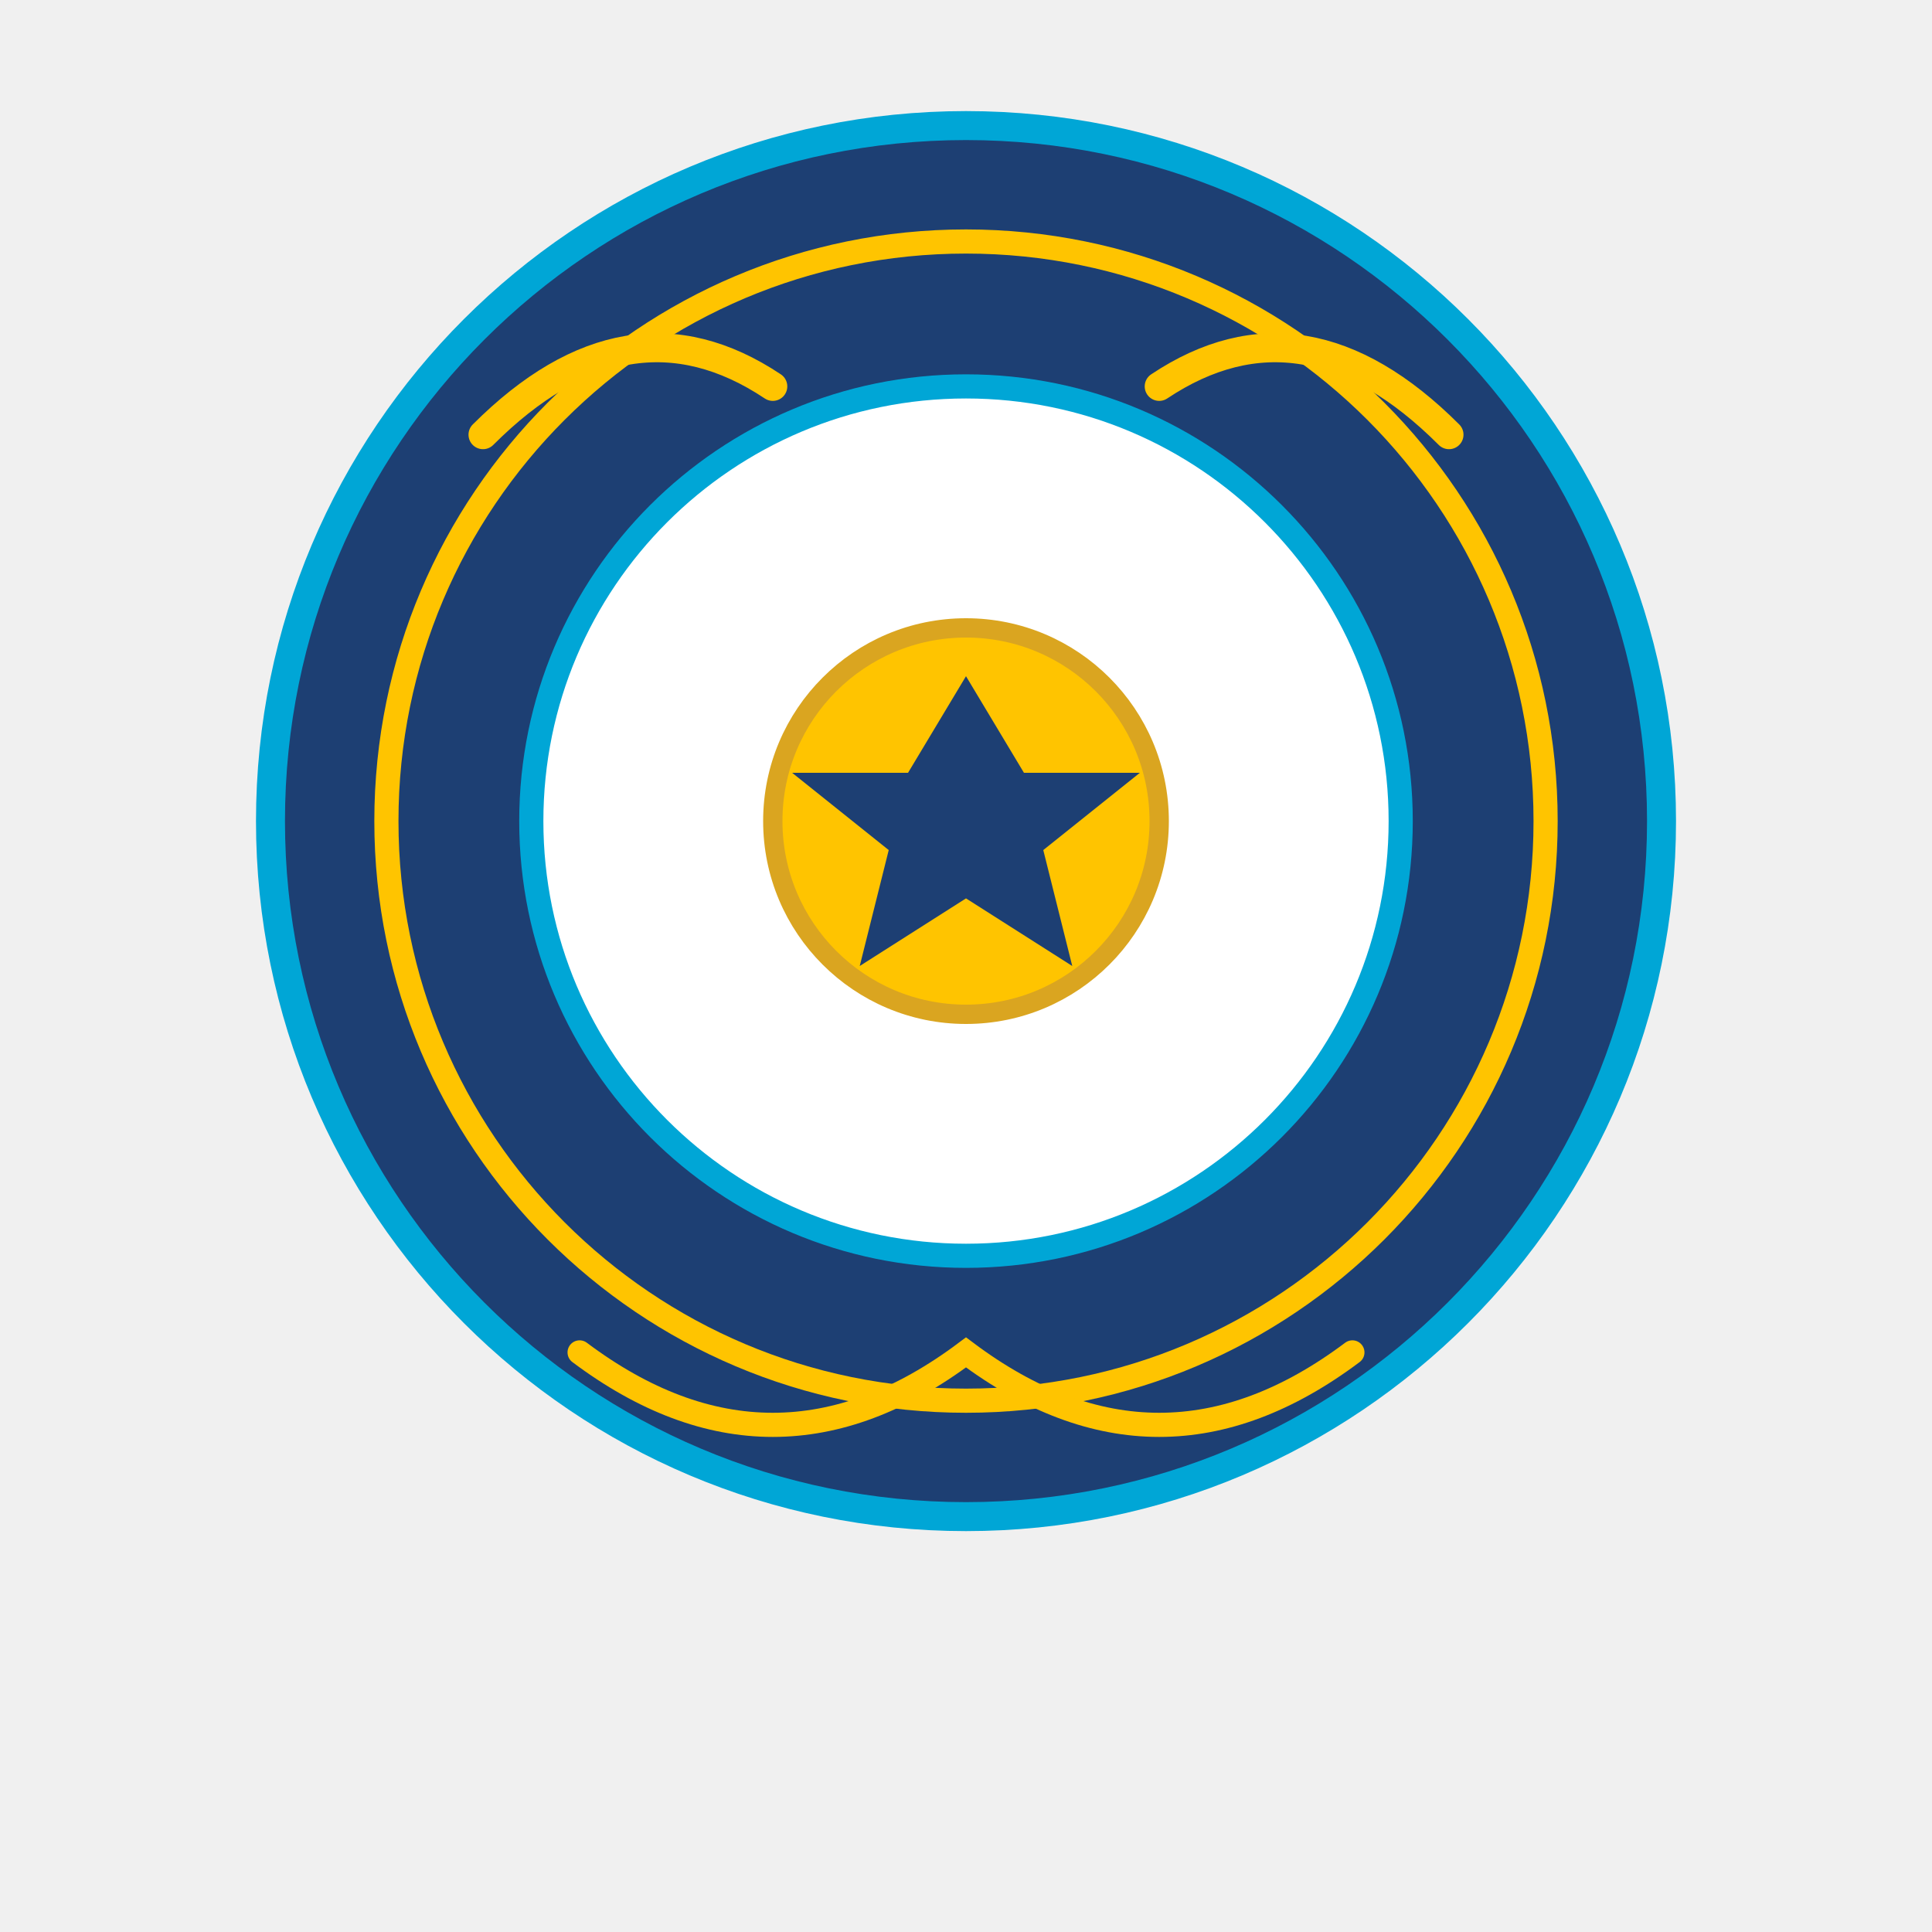
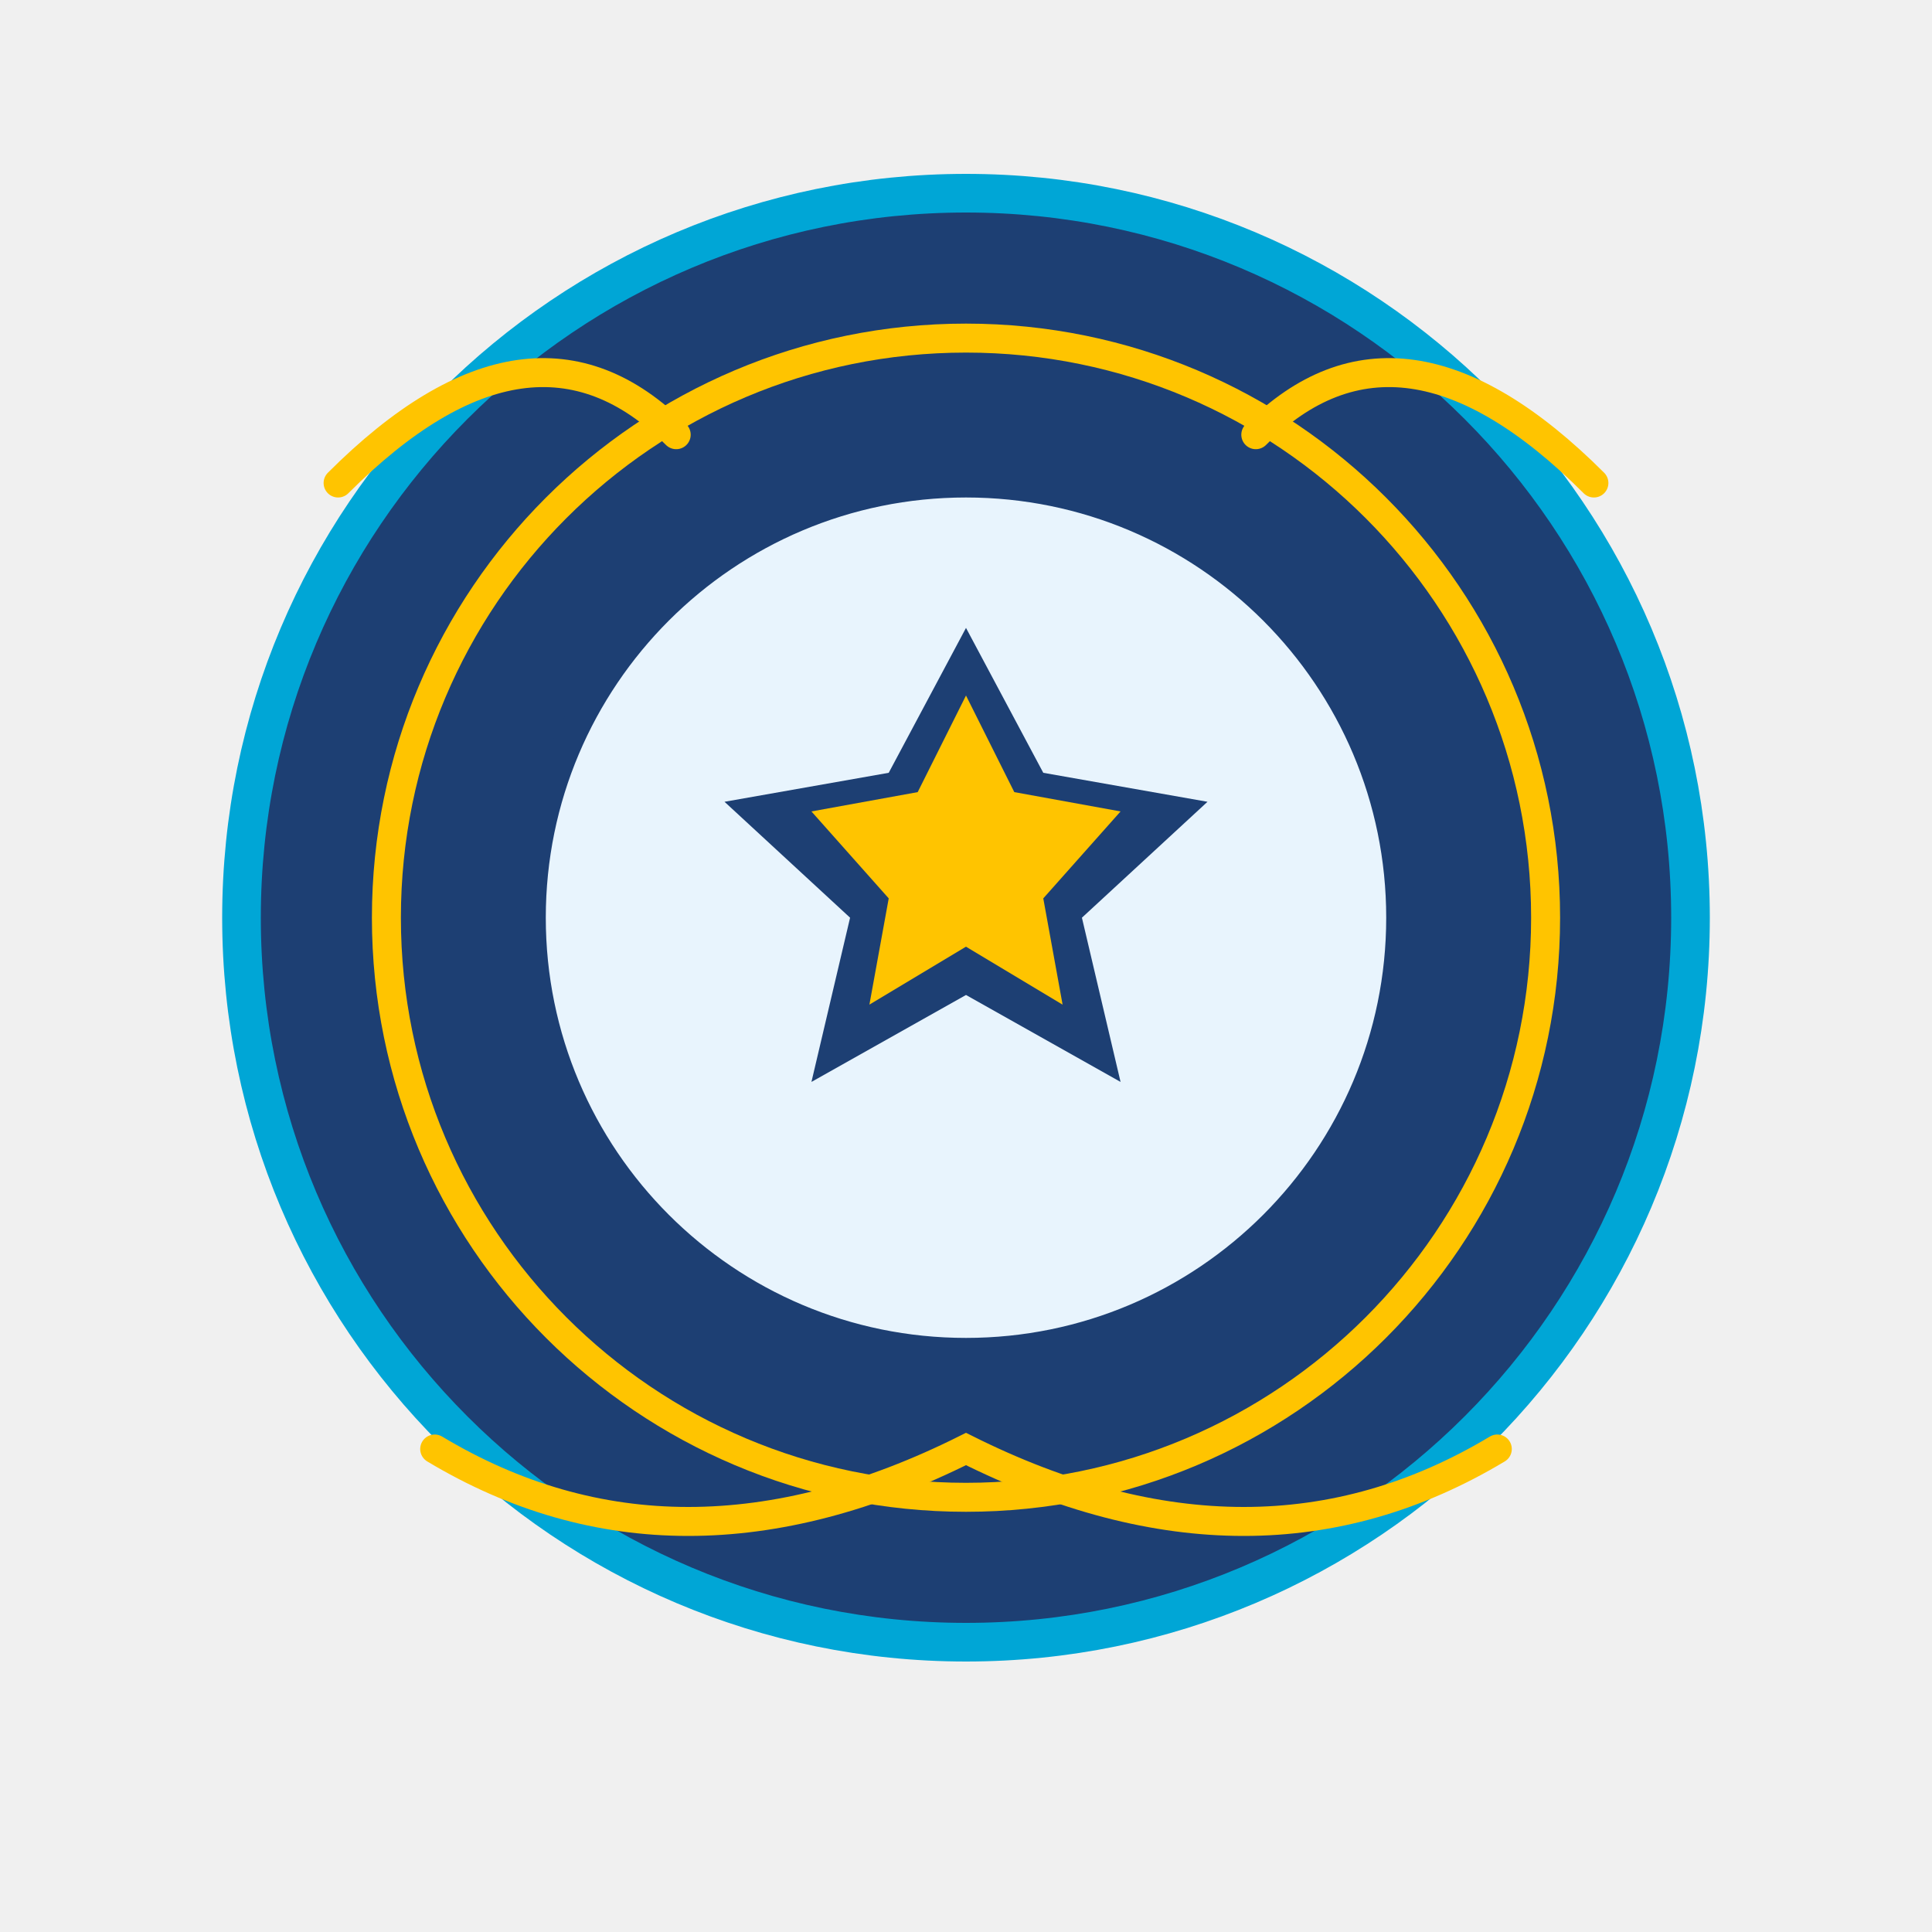
<svg xmlns="http://www.w3.org/2000/svg" viewBox="0 0 200 200">
-   <circle cx="100" cy="85" r="72" fill="#1D3F73" stroke="#00A6D6" stroke-width="3" />
-   <circle cx="100" cy="85" r="60" fill="none" stroke="#FFC400" stroke-width="2.5" />
-   <circle cx="100" cy="85" r="45" fill="white" stroke="#00A6D6" stroke-width="2.5" />
-   <circle cx="100" cy="85" r="20" fill="#FFC400" stroke="#DAA520" stroke-width="2" />
-   <polygon points="100,70 106,80 118,80 108,88 111,100 100,93 89,100 92,88 82,80 94,80" fill="#1D3F73" />
-   <path d="M50 45 Q65 30 80 40" fill="none" stroke="#FFC400" stroke-width="3" stroke-linecap="round" />
-   <path d="M150 45 Q135 30 120 40" fill="none" stroke="#FFC400" stroke-width="3" stroke-linecap="round" />
-   <path d="M60 140 Q80 155 100 140 Q120 155 140 140" fill="none" stroke="#FFC400" stroke-width="2.5" stroke-linecap="round" />
+   <circle cx="100" cy="95" r="75" fill="#1D3F73" stroke="#00A6D6" stroke-width="4" />
+   <circle cx="100" cy="95" r="60" fill="none" stroke="#FFC400" stroke-width="3" />
+   <circle cx="100" cy="95" r="45" fill="#E8F4FD" stroke="#1D3F73" stroke-width="3" />
+   <polygon points="100,65 108,80 125,83 112,95 116,112 100,103 84,112 88,95 75,83 92,80" fill="#1D3F73" />
+   <polygon points="100,72 105,82 116,84 108,93 110,104 100,98 90,104 92,93 84,84 95,82" fill="#FFC400" />
+   <path d="M35 50 Q55 30 70 45" fill="none" stroke="#FFC400" stroke-width="3" stroke-linecap="round" />
+   <path d="M165 50 Q145 30 130 45" fill="none" stroke="#FFC400" stroke-width="3" stroke-linecap="round" />
+   <path d="M45 150 Q70 165 100 150 Q130 165 155 150" fill="none" stroke="#FFC400" stroke-width="3" stroke-linecap="round" />
</svg>
